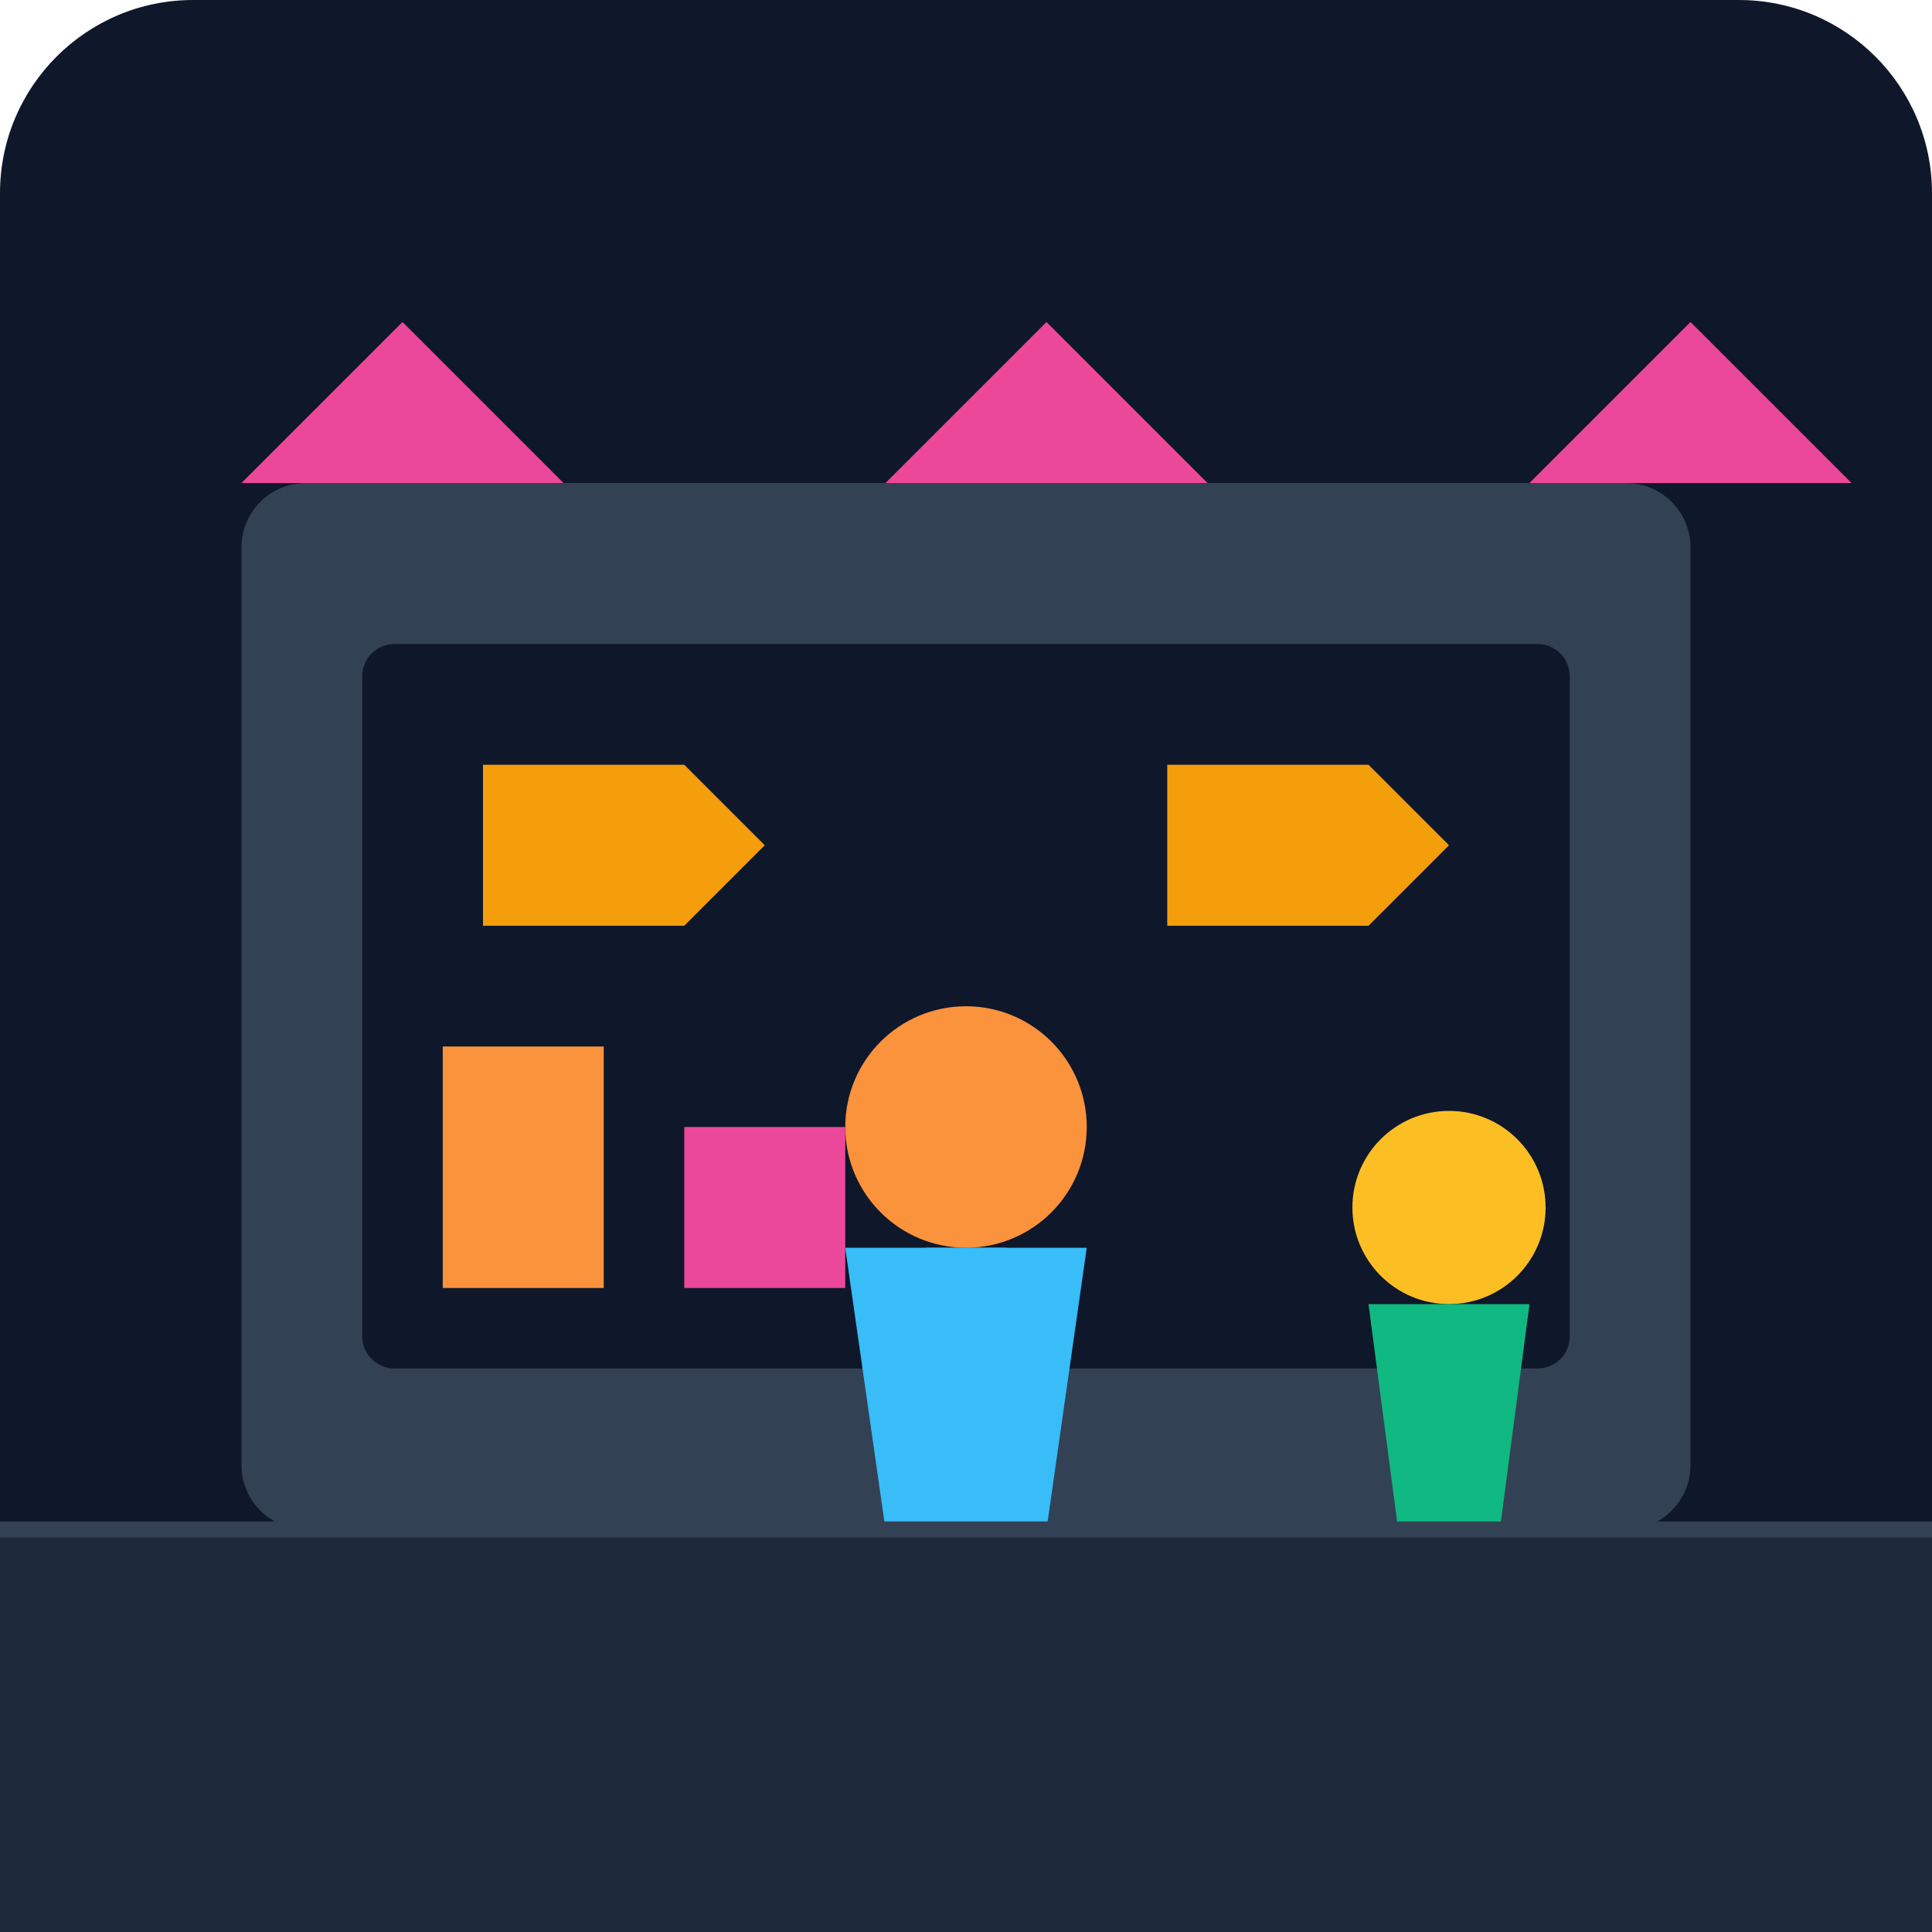
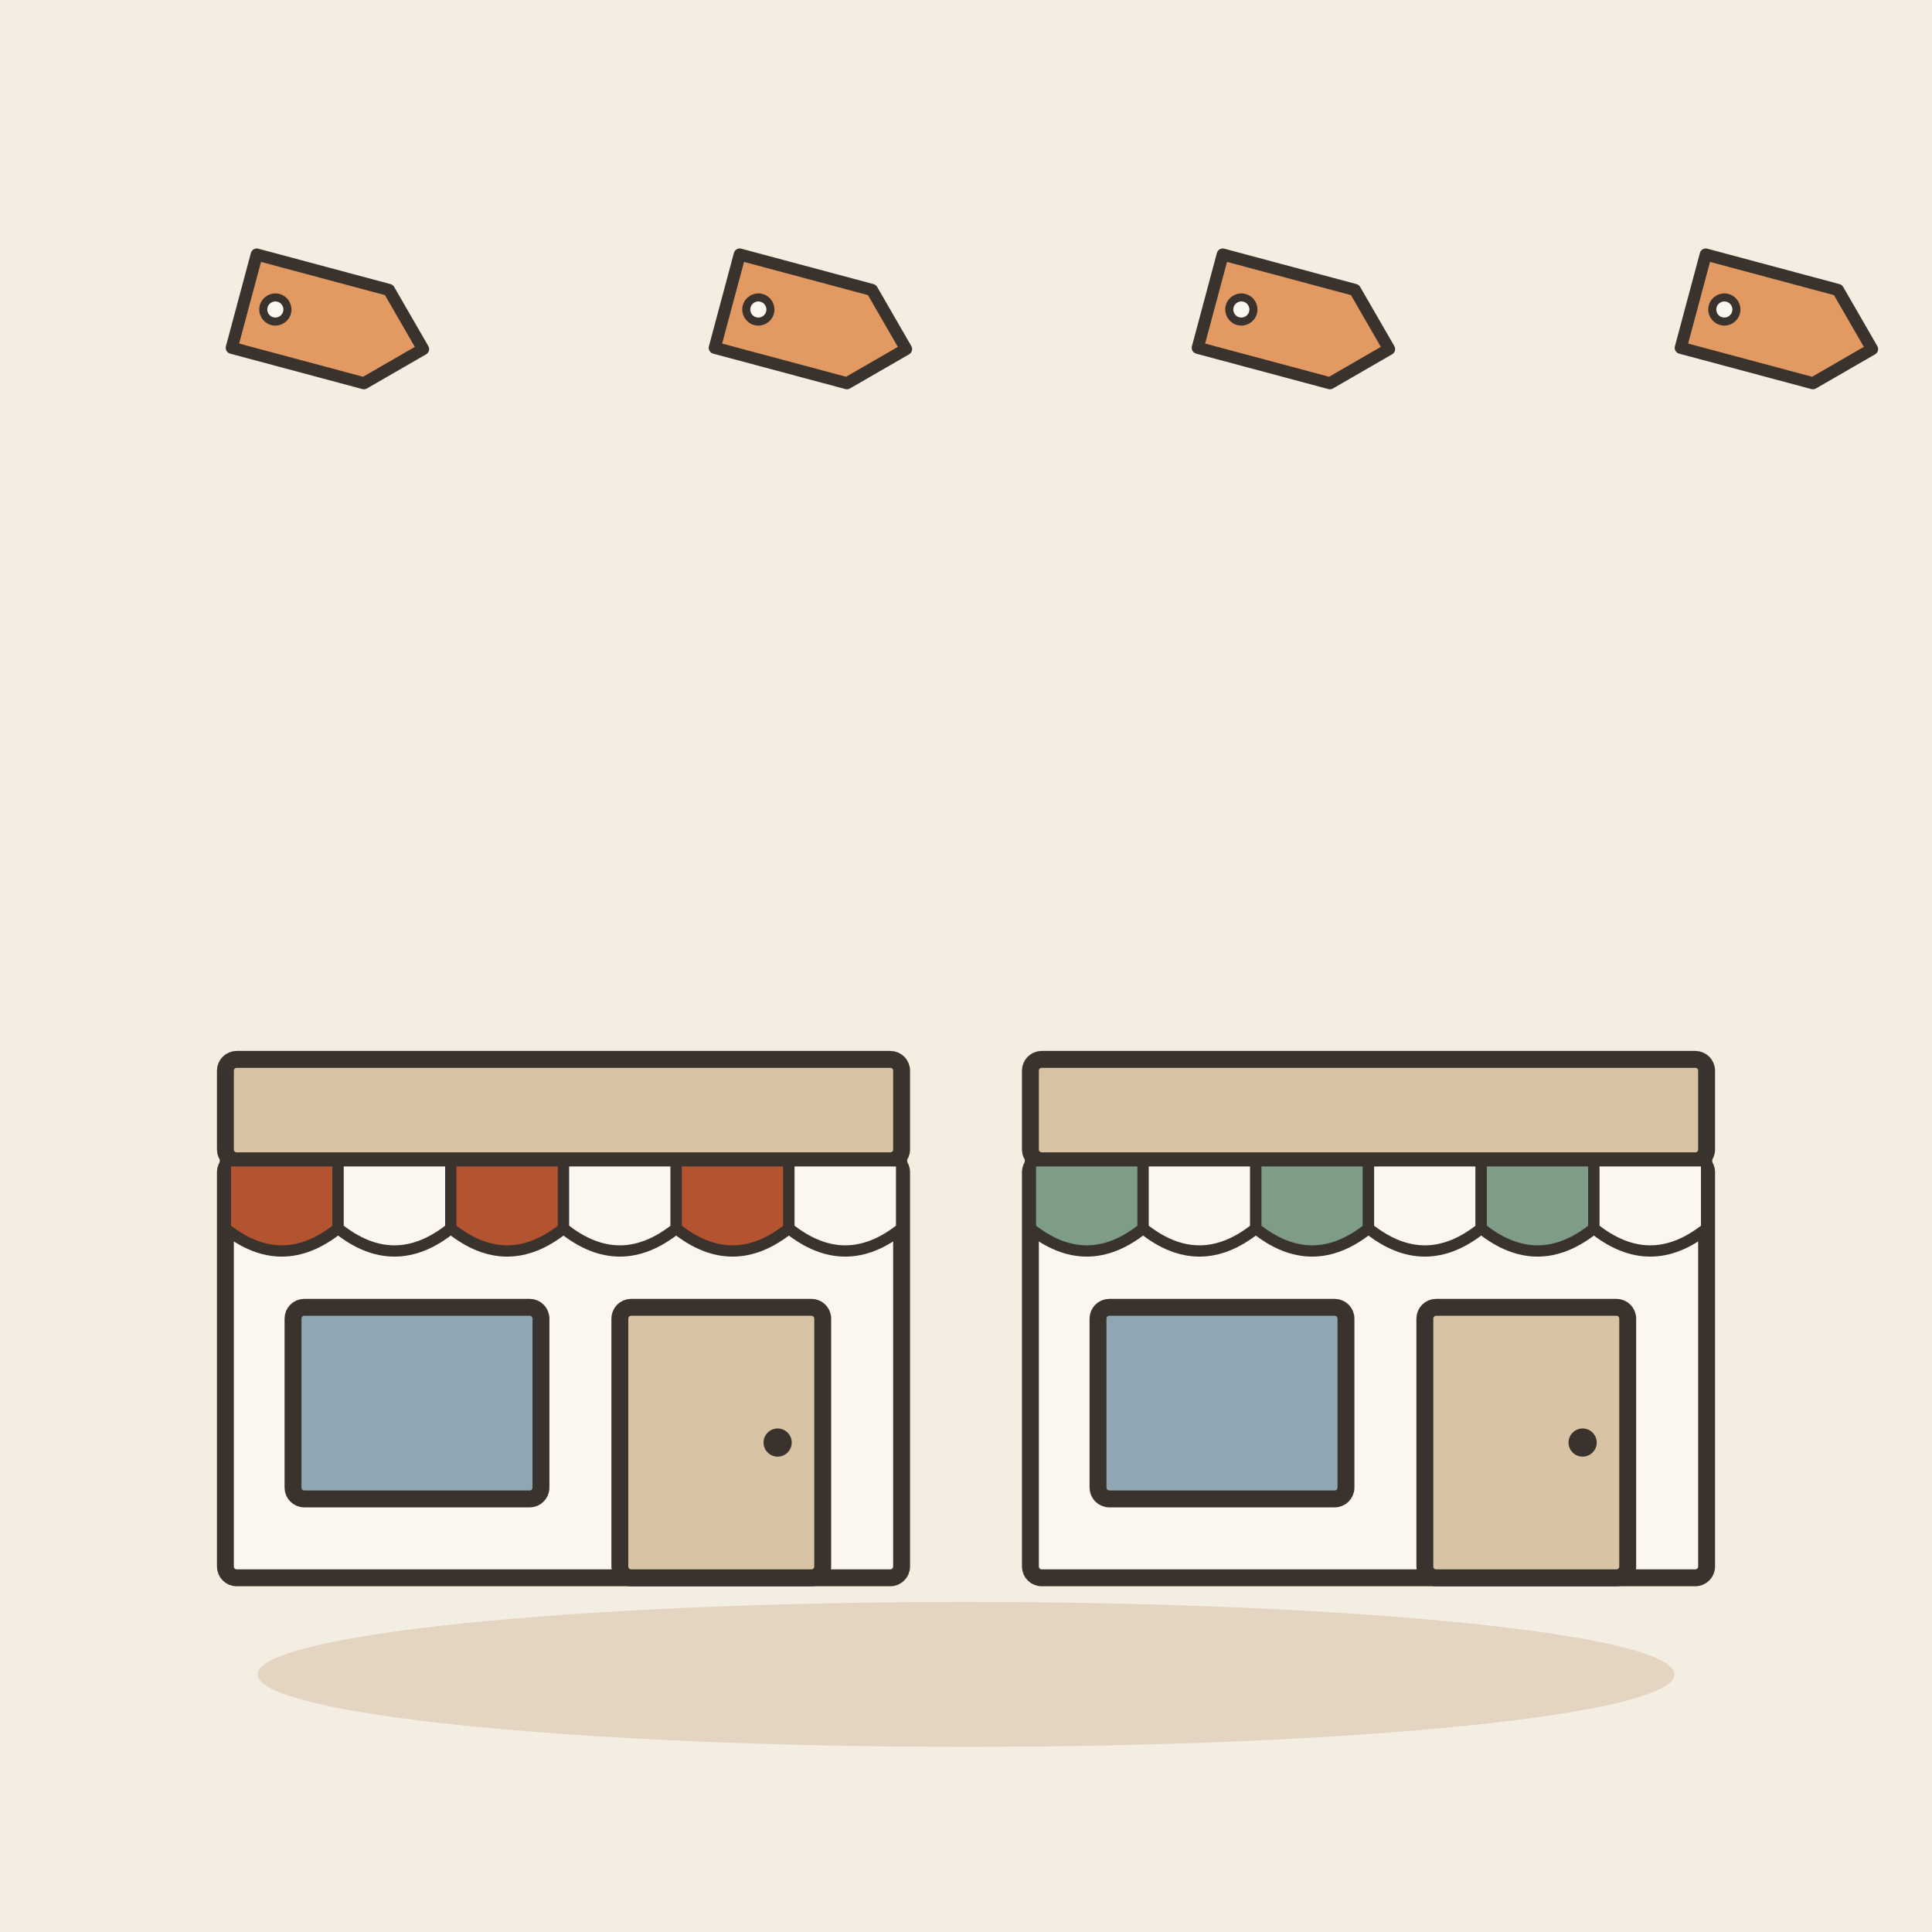
- <svg xmlns="http://www.w3.org/2000/svg" viewBox="0 0 240 240">
-   <defs>
-     <linearGradient id="bgGrad" x1="0" y1="0" x2="0" y2="240">
-       <stop offset="0%" stop-color="#0f172a" />
-       <stop offset="100%" stop-color="#1e293b" />
-     </linearGradient>
-   </defs>
-   <rect width="240" height="240" rx="24" fill="url(#bgGrad)" />
-   <rect x="30" y="60" width="180" height="130" rx="8" fill="#334155" />
-   <rect x="45" y="80" width="150" height="90" rx="4" fill="#0f172a" />
-   <path d="M30 60 L50 40 L70 60 Z" fill="#ec4899" />
-   <path d="M110 60 L130 40 L150 60 Z" fill="#ec4899" />
-   <path d="M190 60 L210 40 L230 60 Z" fill="#ec4899" />
-   <path d="M60 95 L85 95 L95 105 L85 115 L60 115 Z" fill="#f59e0b" />
-   <path d="M145 95 L170 95 L180 105 L170 115 L145 115 Z" fill="#f59e0b" />
-   <circle cx="120" cy="140" r="15" fill="#fb923c" />
-   <path d="M105 155 L135 155 L130 190 L110 190 Z" fill="#38bdf8" />
-   <rect x="115" y="155" width="10" height="35" fill="#38bdf8" />
-   <circle cx="180" cy="150" r="12" fill="#fbbf24" />
-   <path d="M170 162 L190 162 L185 200 L175 200 Z" fill="#10b981" />
-   <rect x="55" y="130" width="20" height="30" fill="#fb923c" />
-   <rect x="85" y="140" width="20" height="20" fill="#ec4899" />
-   <rect x="0" y="190" width="240" height="50" fill="#1e293b" />
-   <line x1="0" y1="190" x2="240" y2="190" stroke="#334155" stroke-width="2" />
+ <svg xmlns="http://www.w3.org/2000/svg" viewBox="0 0 240 240" data-style="editorial">
+   <rect width="240" height="240" fill="#F4EDE2" />
+   <ellipse cx="120" cy="208" rx="88" ry="9" fill="#E3D5C1" />
+   <g transform="translate(70 196) scale(0.7 0.7)">
+     <rect x="-60" y="-74" width="120" height="74" rx="2" fill="#FBF6EE" stroke="#3A332D" stroke-width="3" stroke-linecap="round" stroke-linejoin="round" />
+     <rect x="-60" y="-92" width="120" height="18" rx="2" fill="#D8C3A5" stroke="#3A332D" stroke-width="3" stroke-linecap="round" stroke-linejoin="round" />
+     <path d="M-60 -74L-40 -74L-40 -62Q-50 -54 -60 -62Z" fill="#B4532F" stroke="#3A332D" stroke-width="2" stroke-linecap="round" stroke-linejoin="round" />
+     <path d="M-40 -74L-20 -74L-20 -62Q-30 -54 -40 -62Z" fill="#FBF6EE" stroke="#3A332D" stroke-width="2" stroke-linecap="round" stroke-linejoin="round" />
+     <path d="M-20 -74L0 -74L0 -62Q-10 -54 -20 -62Z" fill="#B4532F" stroke="#3A332D" stroke-width="2" stroke-linecap="round" stroke-linejoin="round" />
+     <path d="M0 -74L20 -74L20 -62Q10 -54 0 -62Z" fill="#FBF6EE" stroke="#3A332D" stroke-width="2" stroke-linecap="round" stroke-linejoin="round" />
+     <path d="M20 -74L40 -74L40 -62Q30 -54 20 -62Z" fill="#B4532F" stroke="#3A332D" stroke-width="2" stroke-linecap="round" stroke-linejoin="round" />
+     <path d="M40 -74L60 -74L60 -62Q50 -54 40 -62Z" fill="#FBF6EE" stroke="#3A332D" stroke-width="2" stroke-linecap="round" stroke-linejoin="round" />
+     <rect x="-48" y="-48" width="44" height="34" rx="2" fill="#8FA7B3" stroke="#3A332D" stroke-width="3" stroke-linecap="round" stroke-linejoin="round" />
+     <rect x="10" y="-48" width="36" height="48" rx="2" fill="#D8C3A5" stroke="#3A332D" stroke-width="3" stroke-linecap="round" stroke-linejoin="round" />
+     <circle cx="38" cy="-24" r="2.5" fill="#3A332D" />
+   </g>
+   <g transform="translate(170 196) scale(0.7 0.7)">
+     <rect x="-60" y="-74" width="120" height="74" rx="2" fill="#FBF6EE" stroke="#3A332D" stroke-width="3" stroke-linecap="round" stroke-linejoin="round" />
+     <rect x="-60" y="-92" width="120" height="18" rx="2" fill="#D8C3A5" stroke="#3A332D" stroke-width="3" stroke-linecap="round" stroke-linejoin="round" />
+     <path d="M-60 -74L-40 -74L-40 -62Q-50 -54 -60 -62Z" fill="#7E9C86" stroke="#3A332D" stroke-width="2" stroke-linecap="round" stroke-linejoin="round" />
+     <path d="M-40 -74L-20 -74L-20 -62Q-30 -54 -40 -62Z" fill="#FBF6EE" stroke="#3A332D" stroke-width="2" stroke-linecap="round" stroke-linejoin="round" />
+     <path d="M-20 -74L0 -74L0 -62Q-10 -54 -20 -62Z" fill="#7E9C86" stroke="#3A332D" stroke-width="2" stroke-linecap="round" stroke-linejoin="round" />
+     <path d="M0 -74L20 -74L20 -62Q10 -54 0 -62Z" fill="#FBF6EE" stroke="#3A332D" stroke-width="2" stroke-linecap="round" stroke-linejoin="round" />
+     <path d="M20 -74L40 -74L40 -62Q30 -54 20 -62Z" fill="#7E9C86" stroke="#3A332D" stroke-width="2" stroke-linecap="round" stroke-linejoin="round" />
+     <path d="M40 -74L60 -74L60 -62Q50 -54 40 -62Z" fill="#FBF6EE" stroke="#3A332D" stroke-width="2" stroke-linecap="round" stroke-linejoin="round" />
+     <rect x="-48" y="-48" width="44" height="34" rx="2" fill="#8FA7B3" stroke="#3A332D" stroke-width="3" stroke-linecap="round" stroke-linejoin="round" />
+     <rect x="10" y="-48" width="36" height="48" rx="2" fill="#D8C3A5" stroke="#3A332D" stroke-width="3" stroke-linecap="round" stroke-linejoin="round" />
+     <circle cx="38" cy="-24" r="2.5" fill="#3A332D" />
+   </g>
+   <g transform="translate(40 40) rotate(15) scale(0.5 0.5)">
+     <path d="M-20 -12L14 -12L26 0L14 12L-20 12Z" fill="#E39A62" stroke="#3A332D" stroke-width="3" stroke-linecap="round" stroke-linejoin="round" />
+     <circle cx="-12" cy="0" r="3" fill="#FBF6EE" stroke="#3A332D" stroke-linecap="round" stroke-linejoin="round" stroke-width="2" />
+   </g>
+   <g transform="translate(100 40) rotate(15) scale(0.5 0.5)">
+     <path d="M-20 -12L14 -12L26 0L14 12L-20 12Z" fill="#E39A62" stroke="#3A332D" stroke-width="3" stroke-linecap="round" stroke-linejoin="round" />
+     <circle cx="-12" cy="0" r="3" fill="#FBF6EE" stroke="#3A332D" stroke-linecap="round" stroke-linejoin="round" stroke-width="2" />
+   </g>
+   <g transform="translate(160 40) rotate(15) scale(0.5 0.5)">
+     <path d="M-20 -12L14 -12L26 0L14 12L-20 12Z" fill="#E39A62" stroke="#3A332D" stroke-width="3" stroke-linecap="round" stroke-linejoin="round" />
+     <circle cx="-12" cy="0" r="3" fill="#FBF6EE" stroke="#3A332D" stroke-linecap="round" stroke-linejoin="round" stroke-width="2" />
+   </g>
+   <g transform="translate(220 40) rotate(15) scale(0.5 0.5)">
+     <path d="M-20 -12L14 -12L26 0L14 12L-20 12Z" fill="#E39A62" stroke="#3A332D" stroke-width="3" stroke-linecap="round" stroke-linejoin="round" />
+     <circle cx="-12" cy="0" r="3" fill="#FBF6EE" stroke="#3A332D" stroke-linecap="round" stroke-linejoin="round" stroke-width="2" />
+   </g>
</svg>
